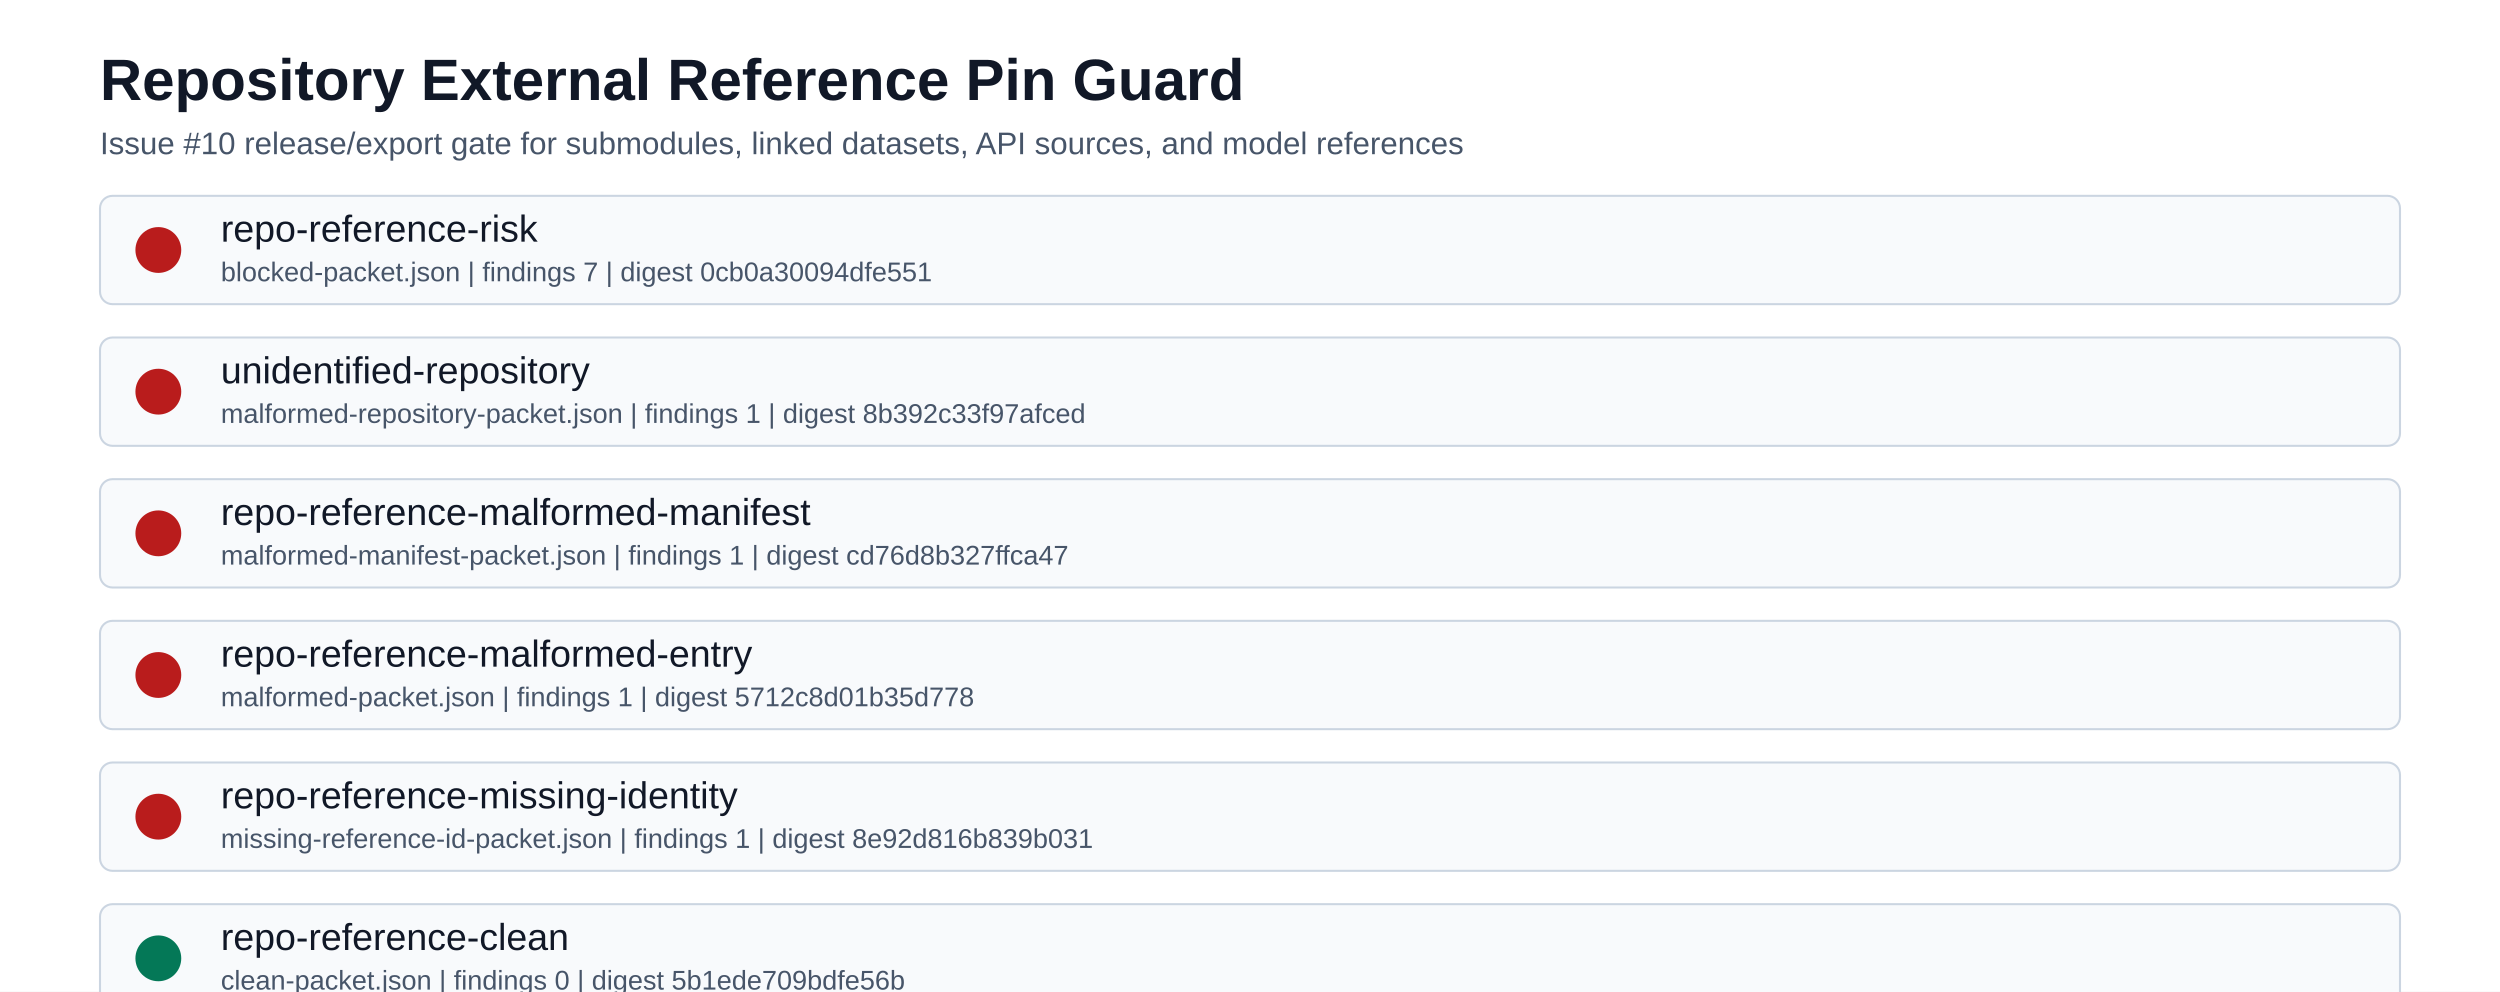
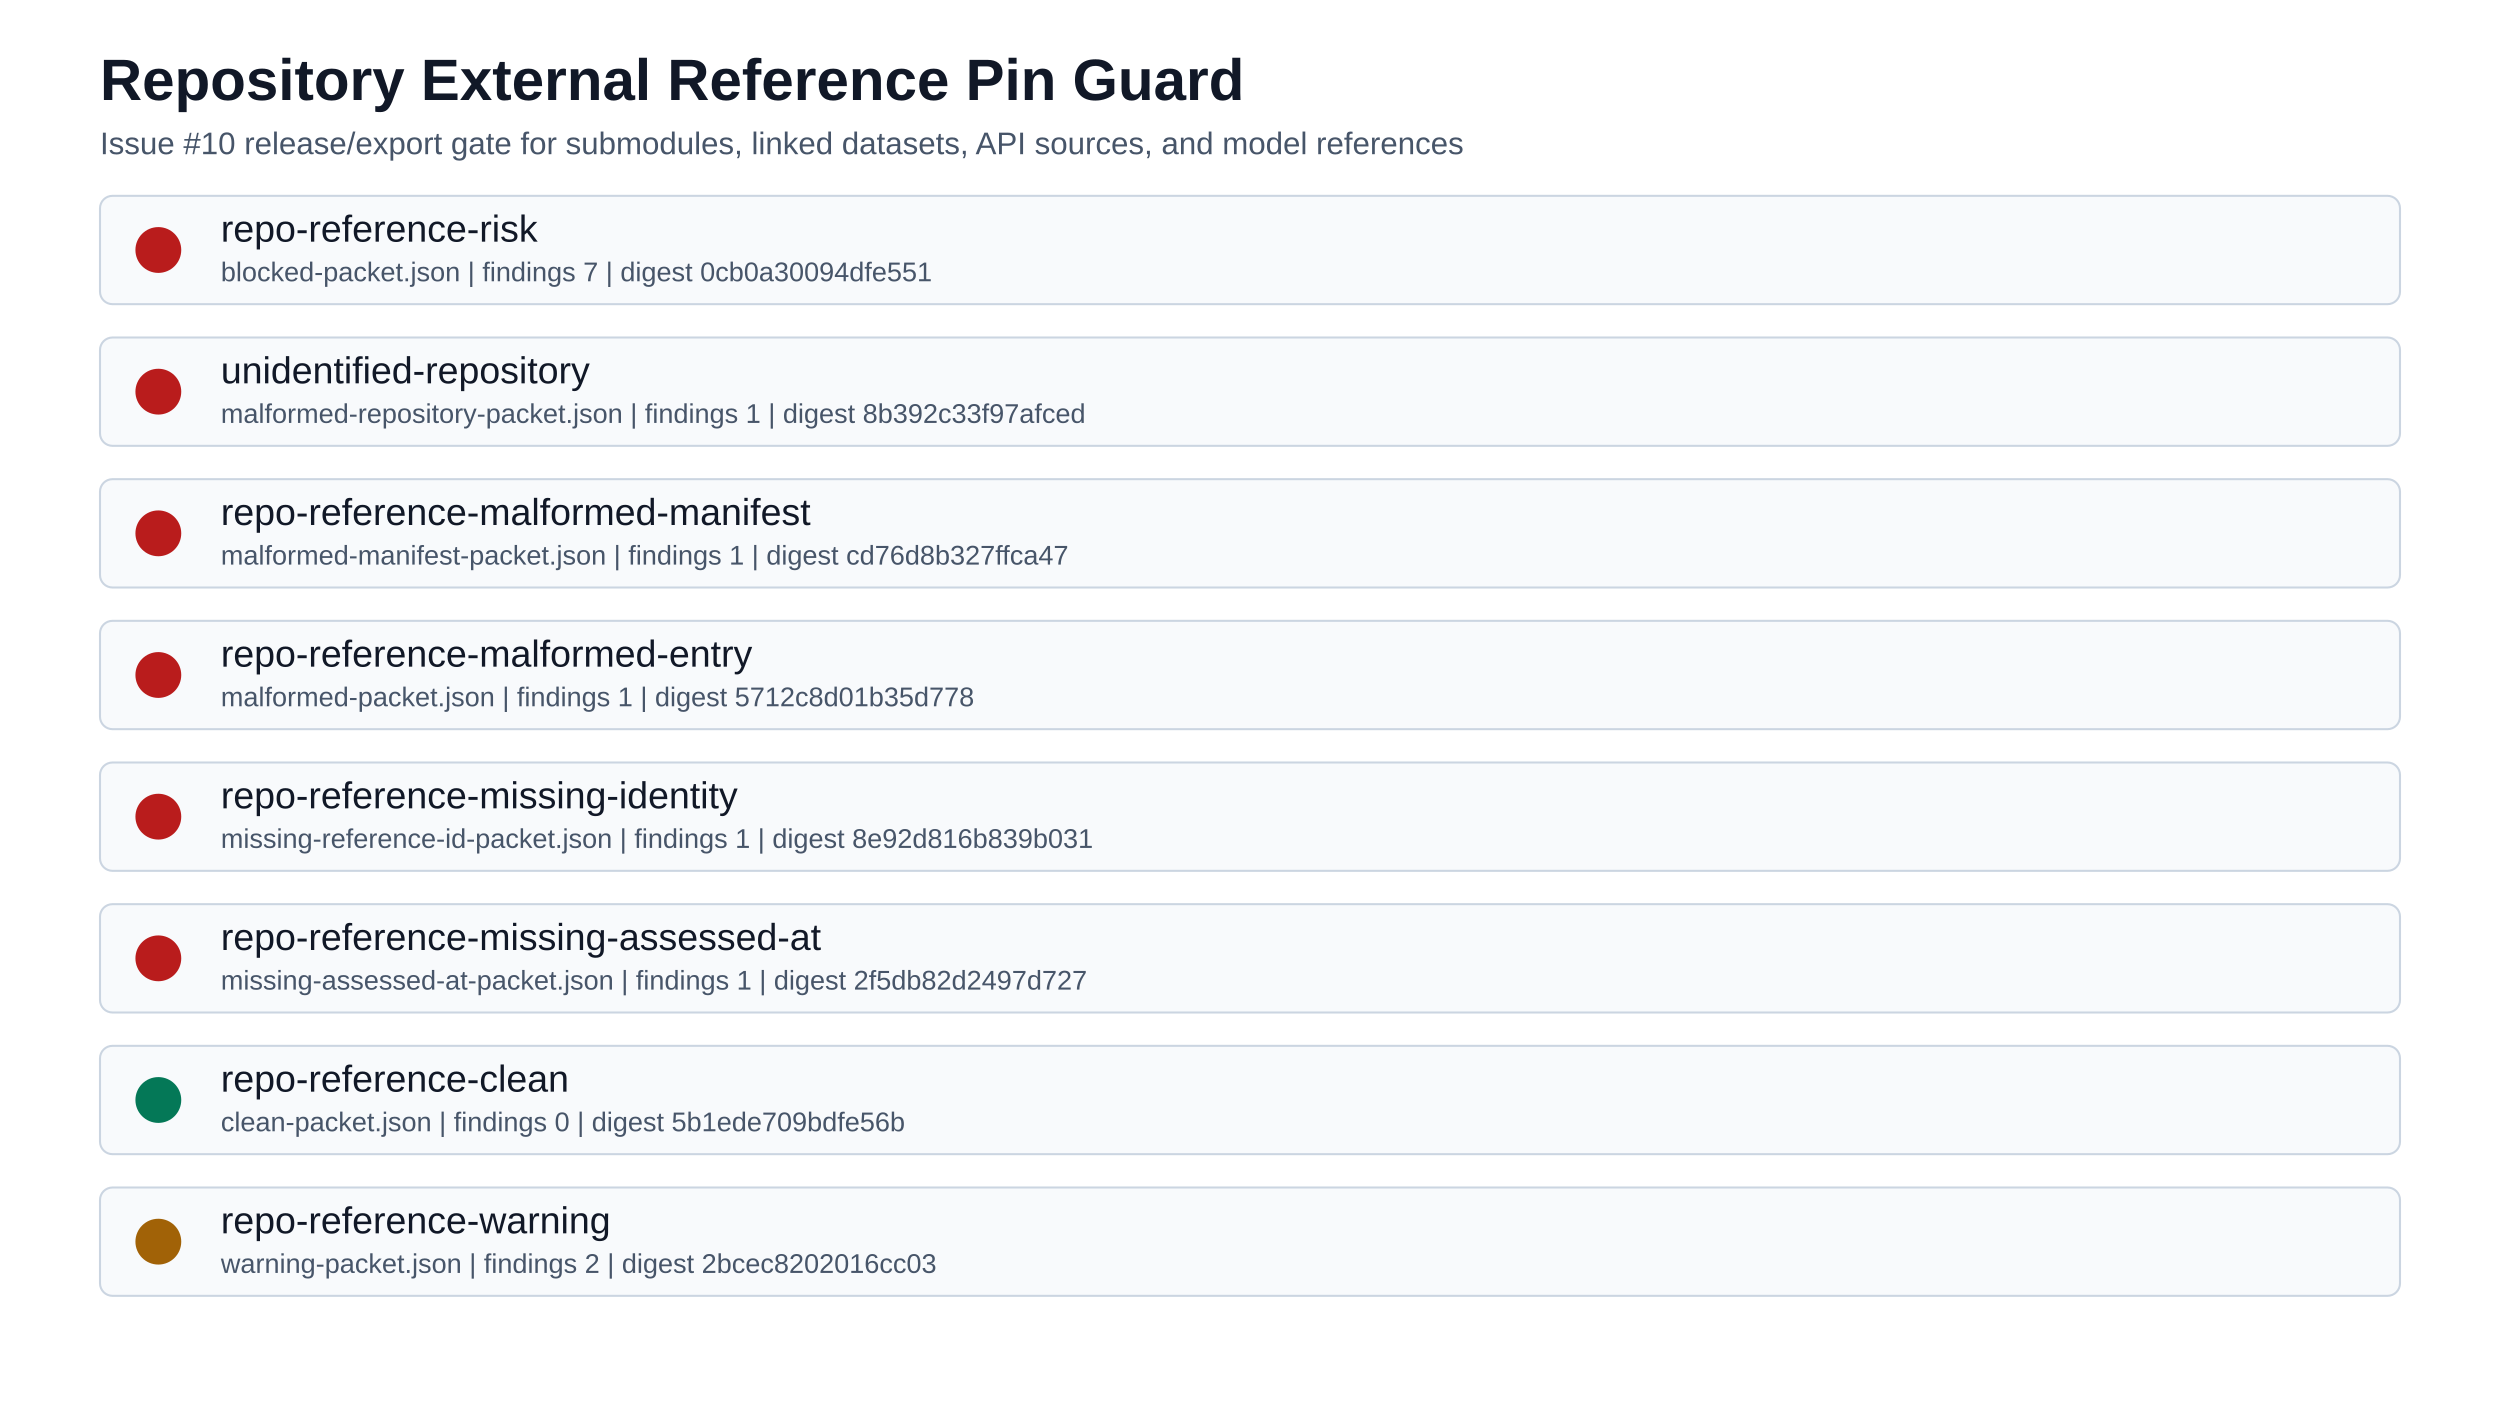
- <svg xmlns="http://www.w3.org/2000/svg" width="1200" height="476" viewBox="0 0 1200 476">
-   <rect width="1200" height="476" fill="#ffffff" />
+ <svg xmlns="http://www.w3.org/2000/svg" width="1200" height="684" viewBox="0 0 1200 684">
+   <rect width="1200" height="684" fill="#ffffff" />
  <text x="48" y="48" font-size="28" font-family="Arial" font-weight="700" fill="#111827">Repository External Reference Pin Guard</text>
  <text x="48" y="74" font-size="15" font-family="Arial" fill="#475569">Issue #10 release/export gate for submodules, linked datasets, API sources, and model references</text>
  <g transform="translate(48 94)">
    <rect width="1104" height="52" rx="6" fill="#f8fafc" stroke="#cbd5e1" />
    <circle cx="28" cy="26" r="11" fill="#b91c1c" />
    <text x="58" y="22" font-size="18" font-family="Arial" fill="#111827">repo-reference-risk</text>
    <text x="58" y="41" font-size="13" font-family="Arial" fill="#475569">blocked-packet.json | findings 7 | digest 0cb0a30094dfe551</text>
  </g>
  <g transform="translate(48 162)">
    <rect width="1104" height="52" rx="6" fill="#f8fafc" stroke="#cbd5e1" />
    <circle cx="28" cy="26" r="11" fill="#b91c1c" />
    <text x="58" y="22" font-size="18" font-family="Arial" fill="#111827">unidentified-repository</text>
    <text x="58" y="41" font-size="13" font-family="Arial" fill="#475569">malformed-repository-packet.json | findings 1 | digest 8b392c33f97afced</text>
  </g>
  <g transform="translate(48 230)">
    <rect width="1104" height="52" rx="6" fill="#f8fafc" stroke="#cbd5e1" />
    <circle cx="28" cy="26" r="11" fill="#b91c1c" />
    <text x="58" y="22" font-size="18" font-family="Arial" fill="#111827">repo-reference-malformed-manifest</text>
    <text x="58" y="41" font-size="13" font-family="Arial" fill="#475569">malformed-manifest-packet.json | findings 1 | digest cd76d8b327ffca47</text>
  </g>
  <g transform="translate(48 298)">
    <rect width="1104" height="52" rx="6" fill="#f8fafc" stroke="#cbd5e1" />
    <circle cx="28" cy="26" r="11" fill="#b91c1c" />
    <text x="58" y="22" font-size="18" font-family="Arial" fill="#111827">repo-reference-malformed-entry</text>
    <text x="58" y="41" font-size="13" font-family="Arial" fill="#475569">malformed-packet.json | findings 1 | digest 5712c8d01b35d778</text>
  </g>
  <g transform="translate(48 366)">
    <rect width="1104" height="52" rx="6" fill="#f8fafc" stroke="#cbd5e1" />
    <circle cx="28" cy="26" r="11" fill="#b91c1c" />
    <text x="58" y="22" font-size="18" font-family="Arial" fill="#111827">repo-reference-missing-identity</text>
    <text x="58" y="41" font-size="13" font-family="Arial" fill="#475569">missing-reference-id-packet.json | findings 1 | digest 8e92d816b839b031</text>
  </g>
  <g transform="translate(48 434)">
    <rect width="1104" height="52" rx="6" fill="#f8fafc" stroke="#cbd5e1" />
+     <circle cx="28" cy="26" r="11" fill="#b91c1c" />
+     <text x="58" y="22" font-size="18" font-family="Arial" fill="#111827">repo-reference-missing-assessed-at</text>
+     <text x="58" y="41" font-size="13" font-family="Arial" fill="#475569">missing-assessed-at-packet.json | findings 1 | digest 2f5db82d2497d727</text>
+   </g>
+   <g transform="translate(48 502)">
+     <rect width="1104" height="52" rx="6" fill="#f8fafc" stroke="#cbd5e1" />
    <circle cx="28" cy="26" r="11" fill="#047857" />
    <text x="58" y="22" font-size="18" font-family="Arial" fill="#111827">repo-reference-clean</text>
    <text x="58" y="41" font-size="13" font-family="Arial" fill="#475569">clean-packet.json | findings 0 | digest 5b1ede709bdfe56b</text>
  </g>
-   <g transform="translate(48 502)">
+   <g transform="translate(48 570)">
    <rect width="1104" height="52" rx="6" fill="#f8fafc" stroke="#cbd5e1" />
    <circle cx="28" cy="26" r="11" fill="#a16207" />
    <text x="58" y="22" font-size="18" font-family="Arial" fill="#111827">repo-reference-warning</text>
    <text x="58" y="41" font-size="13" font-family="Arial" fill="#475569">warning-packet.json | findings 2 | digest 2bcec8202016cc03</text>
  </g>
</svg>
